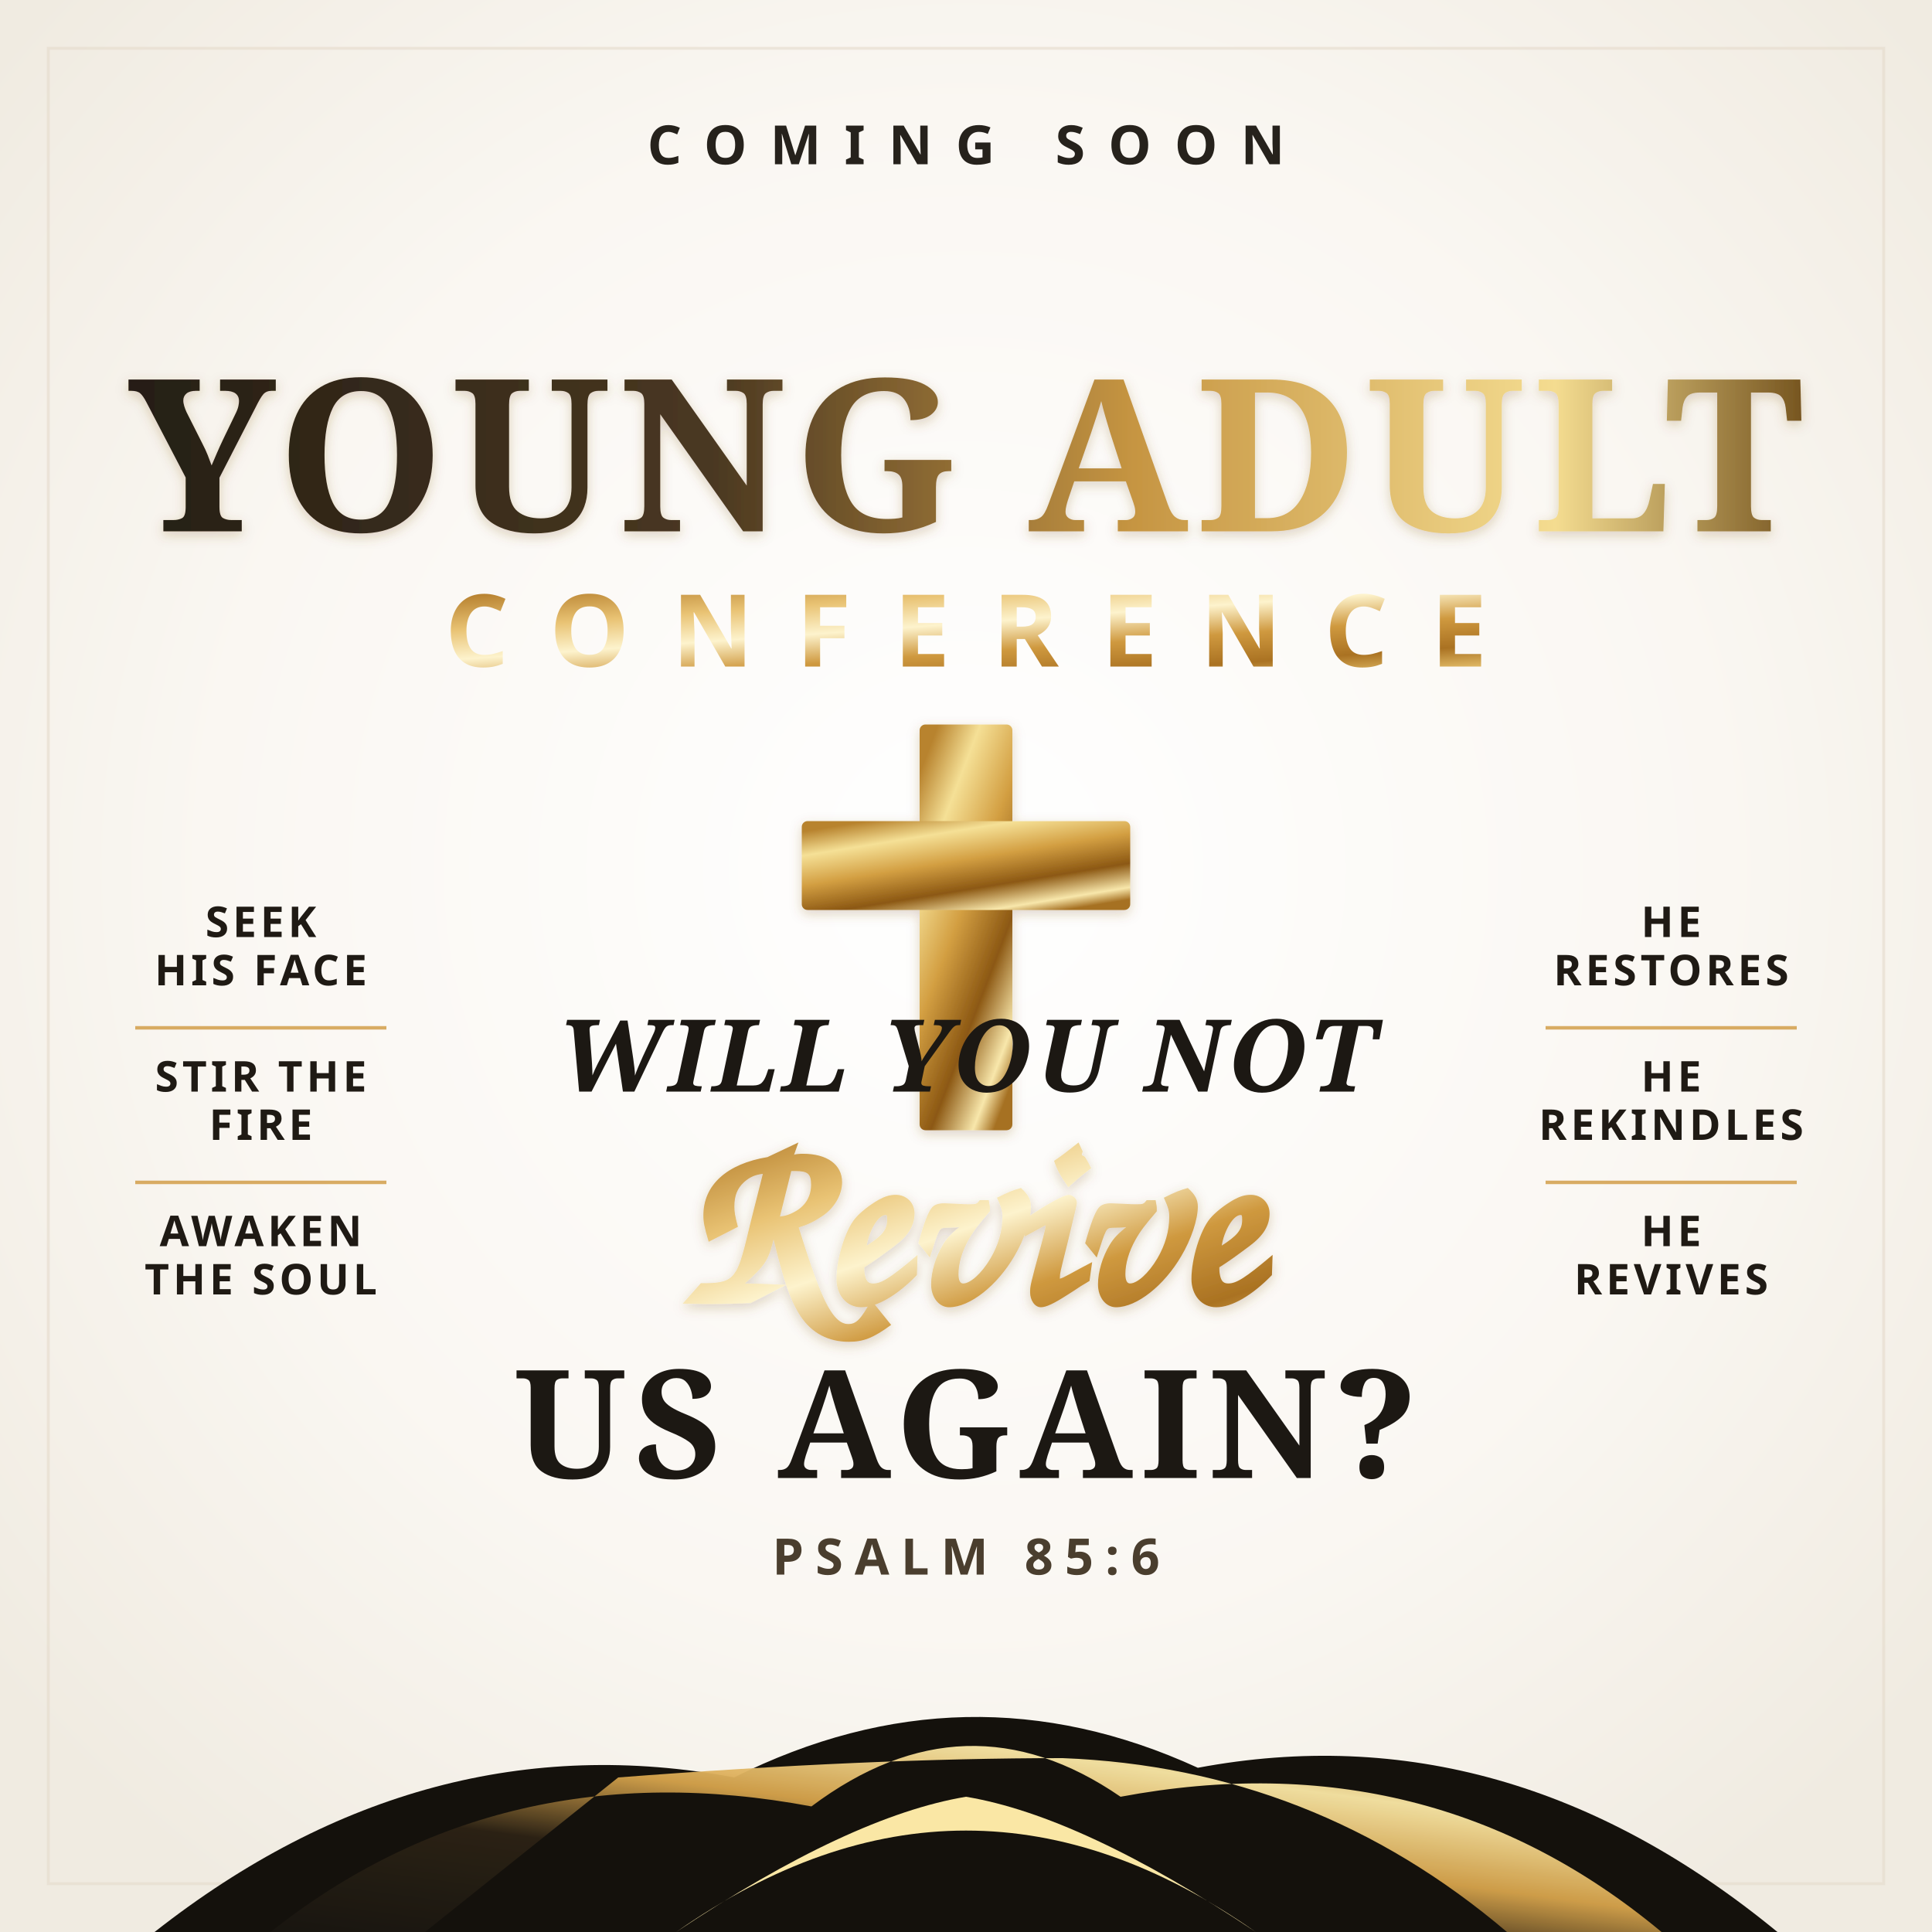
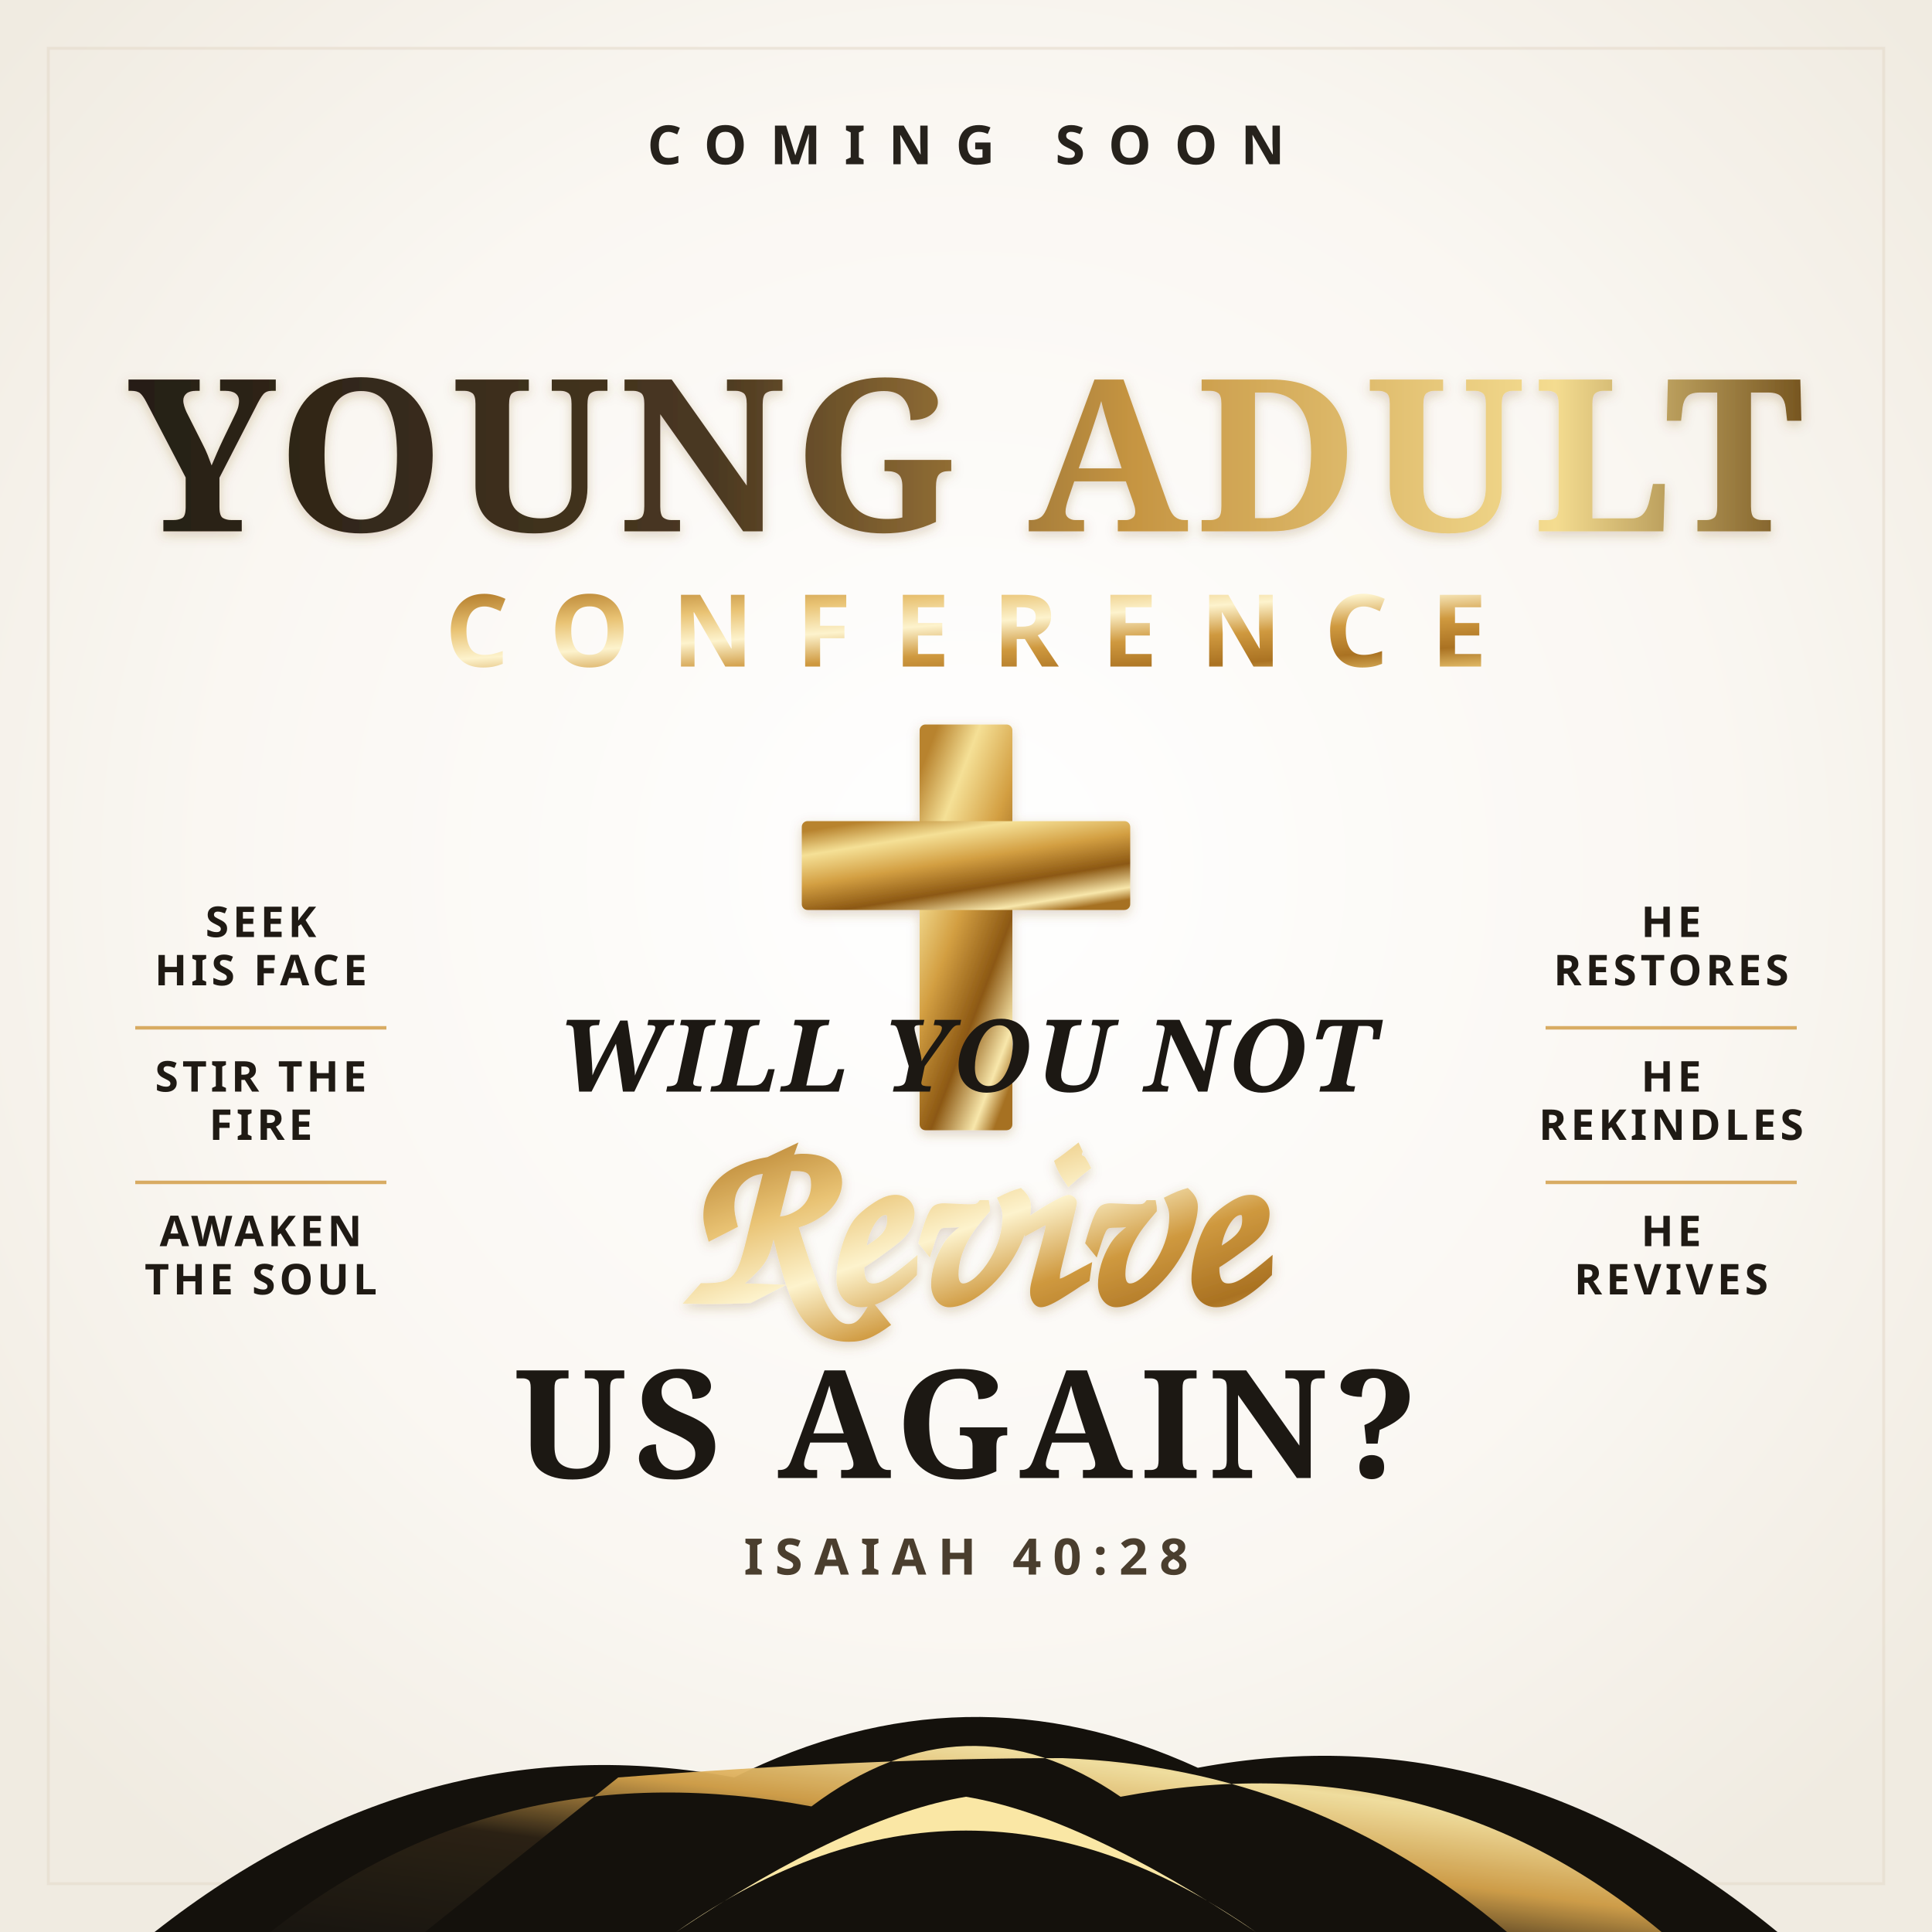
<svg xmlns="http://www.w3.org/2000/svg" viewBox="0 0 1000 1000" width="100%" height="100%">
  <defs>
    <radialGradient id="paperGlow" cx="50%" cy="45%" r="65%">
      <stop offset="0%" stop-color="#ffffff" />
      <stop offset="60%" stop-color="#faf7f2" />
      <stop offset="100%" stop-color="#f0ebe1" />
    </radialGradient>
    <linearGradient id="goldFoil" x1="0%" y1="0%" x2="100%" y2="100%">
      <stop offset="0%" stop-color="#b47d2b" />
      <stop offset="25%" stop-color="#e9c374" />
      <stop offset="45%" stop-color="#fdf3cd" />
      <stop offset="65%" stop-color="#cf993f" />
      <stop offset="85%" stop-color="#aa7222" />
      <stop offset="100%" stop-color="#e2bc68" />
    </linearGradient>
    <linearGradient id="goldFoilDark" x1="0%" y1="0%" x2="100%" y2="0%">
      <stop offset="0%" stop-color="#241e15" />
      <stop offset="35%" stop-color="#4a3821" />
      <stop offset="60%" stop-color="#c69542" />
      <stop offset="85%" stop-color="#f4dc90" />
      <stop offset="100%" stop-color="#73521d" />
    </linearGradient>
    <linearGradient id="crossGold" x1="20%" y1="0%" x2="80%" y2="100%">
      <stop offset="0%" stop-color="#b8832e" />
      <stop offset="20%" stop-color="#f5e096" />
      <stop offset="45%" stop-color="#d39f42" />
      <stop offset="70%" stop-color="#8c5813" />
      <stop offset="90%" stop-color="#f8e7ab" />
      <stop offset="100%" stop-color="#a67123" />
    </linearGradient>
    <linearGradient id="mountainGold" x1="0%" y1="100%" x2="100%" y2="0%">
      <stop offset="0%" stop-color="#181510" />
      <stop offset="35%" stop-color="#2c2214" />
      <stop offset="55%" stop-color="#d6a34b" />
      <stop offset="75%" stop-color="#fae7a5" />
      <stop offset="90%" stop-color="#c9943d" />
      <stop offset="100%" stop-color="#14110b" />
    </linearGradient>
    <filter id="goldShine" x="-10%" y="-10%" width="120%" height="120%">
      <feDropShadow dx="0" dy="2" stdDeviation="3" flood-color="#805b1b" flood-opacity="0.25" />
    </filter>
  </defs>
  <rect width="1000" height="1000" fill="url(#paperGlow)" />
  <rect x="25" y="25" width="950" height="950" fill="none" stroke="#e4dbcc" stroke-width="1.5" opacity="0.6" />
  <text x="500" y="85" text-anchor="middle" font-family="'Plus Jakarta Sans', system-ui, sans-serif" font-size="28" font-weight="700" letter-spacing="12" fill="#26221c">
    COMING SOON
  </text>
  <text x="500" y="275" text-anchor="middle" font-family="'Playfair Display', Georgia, serif" font-size="110" font-weight="900" letter-spacing="4" fill="url(#goldFoilDark)" filter="url(#goldShine)">
    YOUNG ADULT
  </text>
  <text x="500" y="345" text-anchor="middle" font-family="'Plus Jakarta Sans', system-ui, sans-serif" font-size="52" font-weight="800" letter-spacing="22" fill="url(#goldFoil)">
    CONFERENCE
  </text>
  <g transform="translate(500, 480)" filter="url(#goldShine)">
    <rect x="-24" y="-105" width="48" height="210" rx="3" fill="url(#crossGold)" />
    <rect x="-85" y="-55" width="170" height="46" rx="3" fill="url(#crossGold)" />
  </g>
  <g transform="translate(135, 480)" font-family="'Plus Jakarta Sans', system-ui, sans-serif" text-anchor="middle">
    <text x="0" y="5" font-size="22" font-weight="800" letter-spacing="2" fill="#1f1a14">SEEK</text>
    <text x="0" y="30" font-size="22" font-weight="800" letter-spacing="2" fill="#1f1a14">HIS FACE</text>
    <line x1="-65" y1="52" x2="65" y2="52" stroke="#cf993f" stroke-width="1.8" opacity="0.8" />
    <text x="0" y="85" font-size="22" font-weight="800" letter-spacing="2" fill="#1f1a14">STIR THE</text>
    <text x="0" y="110" font-size="22" font-weight="800" letter-spacing="2" fill="#1f1a14">FIRE</text>
    <line x1="-65" y1="132" x2="65" y2="132" stroke="#cf993f" stroke-width="1.8" opacity="0.8" />
    <text x="0" y="165" font-size="22" font-weight="800" letter-spacing="2" fill="#1f1a14">AWAKEN</text>
    <text x="0" y="190" font-size="22" font-weight="800" letter-spacing="2" fill="#1f1a14">THE SOUL</text>
  </g>
  <g transform="translate(865, 480)" font-family="'Plus Jakarta Sans', system-ui, sans-serif" text-anchor="middle">
    <text x="0" y="5" font-size="22" font-weight="800" letter-spacing="2" fill="#1f1a14">HE</text>
    <text x="0" y="30" font-size="22" font-weight="800" letter-spacing="2" fill="#1f1a14">RESTORES</text>
    <line x1="-65" y1="52" x2="65" y2="52" stroke="#cf993f" stroke-width="1.8" opacity="0.8" />
    <text x="0" y="85" font-size="22" font-weight="800" letter-spacing="2" fill="#1f1a14">HE</text>
    <text x="0" y="110" font-size="22" font-weight="800" letter-spacing="2" fill="#1f1a14">REKINDLES</text>
    <line x1="-65" y1="132" x2="65" y2="132" stroke="#cf993f" stroke-width="1.8" opacity="0.8" />
    <text x="0" y="165" font-size="22" font-weight="800" letter-spacing="2" fill="#1f1a14">HE</text>
    <text x="0" y="190" font-size="22" font-weight="800" letter-spacing="2" fill="#1f1a14">REVIVES</text>
  </g>
  <text x="500" y="565" text-anchor="middle" font-family="'Playfair Display', Georgia, serif" font-size="52" font-style="italic" font-weight="700" letter-spacing="2" fill="#1c1813">
    WILL YOU NOT
  </text>
  <text x="500" y="675" text-anchor="middle" font-family="'Kaushan Script', cursive" font-size="125" font-weight="700" fill="url(#goldFoil)" filter="url(#goldShine)">
    Revive
  </text>
  <text x="500" y="765" text-anchor="middle" font-family="'Playfair Display', Georgia, serif" font-size="78" font-weight="900" letter-spacing="4" fill="#1c1813">
    US AGAIN?
  </text>
  <text x="500" y="815" text-anchor="middle" font-family="'Plus Jakarta Sans', system-ui, sans-serif" font-size="26" font-weight="700" letter-spacing="6" fill="#4a3e2e">
-     PSALM 85:6
+     ISAIAH 40:28
  </text>
  <g transform="translate(500, 930)">
    <path d="M-420,70 Q-280,-40 -120,-10 Q0,-70 120,-15 Q280,-45 420,70 L420,70 L-420,70 Z" fill="#14110c" />
    <path d="M-360,70 Q-240,-25 -80,5 Q0,-55 80,0 Q240,-30 360,70 L280,70 Q180,-15 50,-20 Q-50,-20 -180,-10 L-280,70 Z" fill="url(#mountainGold)" opacity="0.95" />
    <path d="M-150,70 Q0,-35 150,70 Q60,10 0,0 Q-60,10 -150,70 Z" fill="#fae7a5" />
  </g>
</svg>
